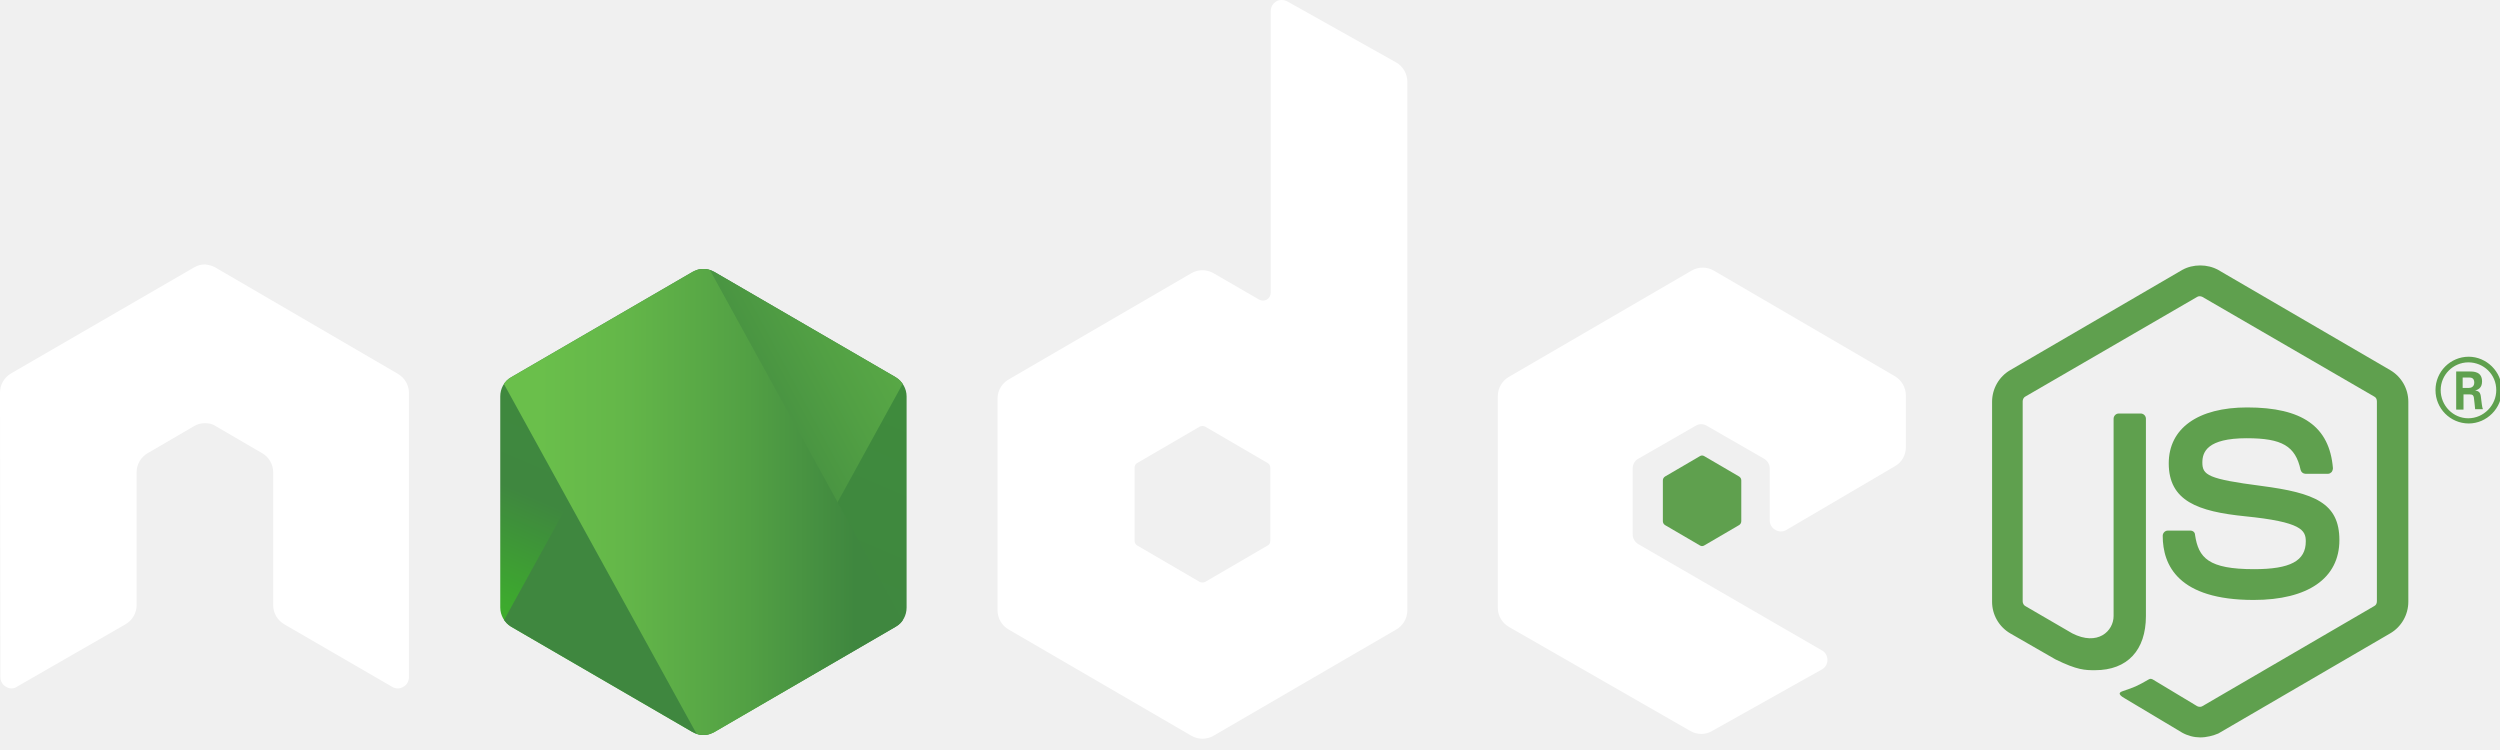
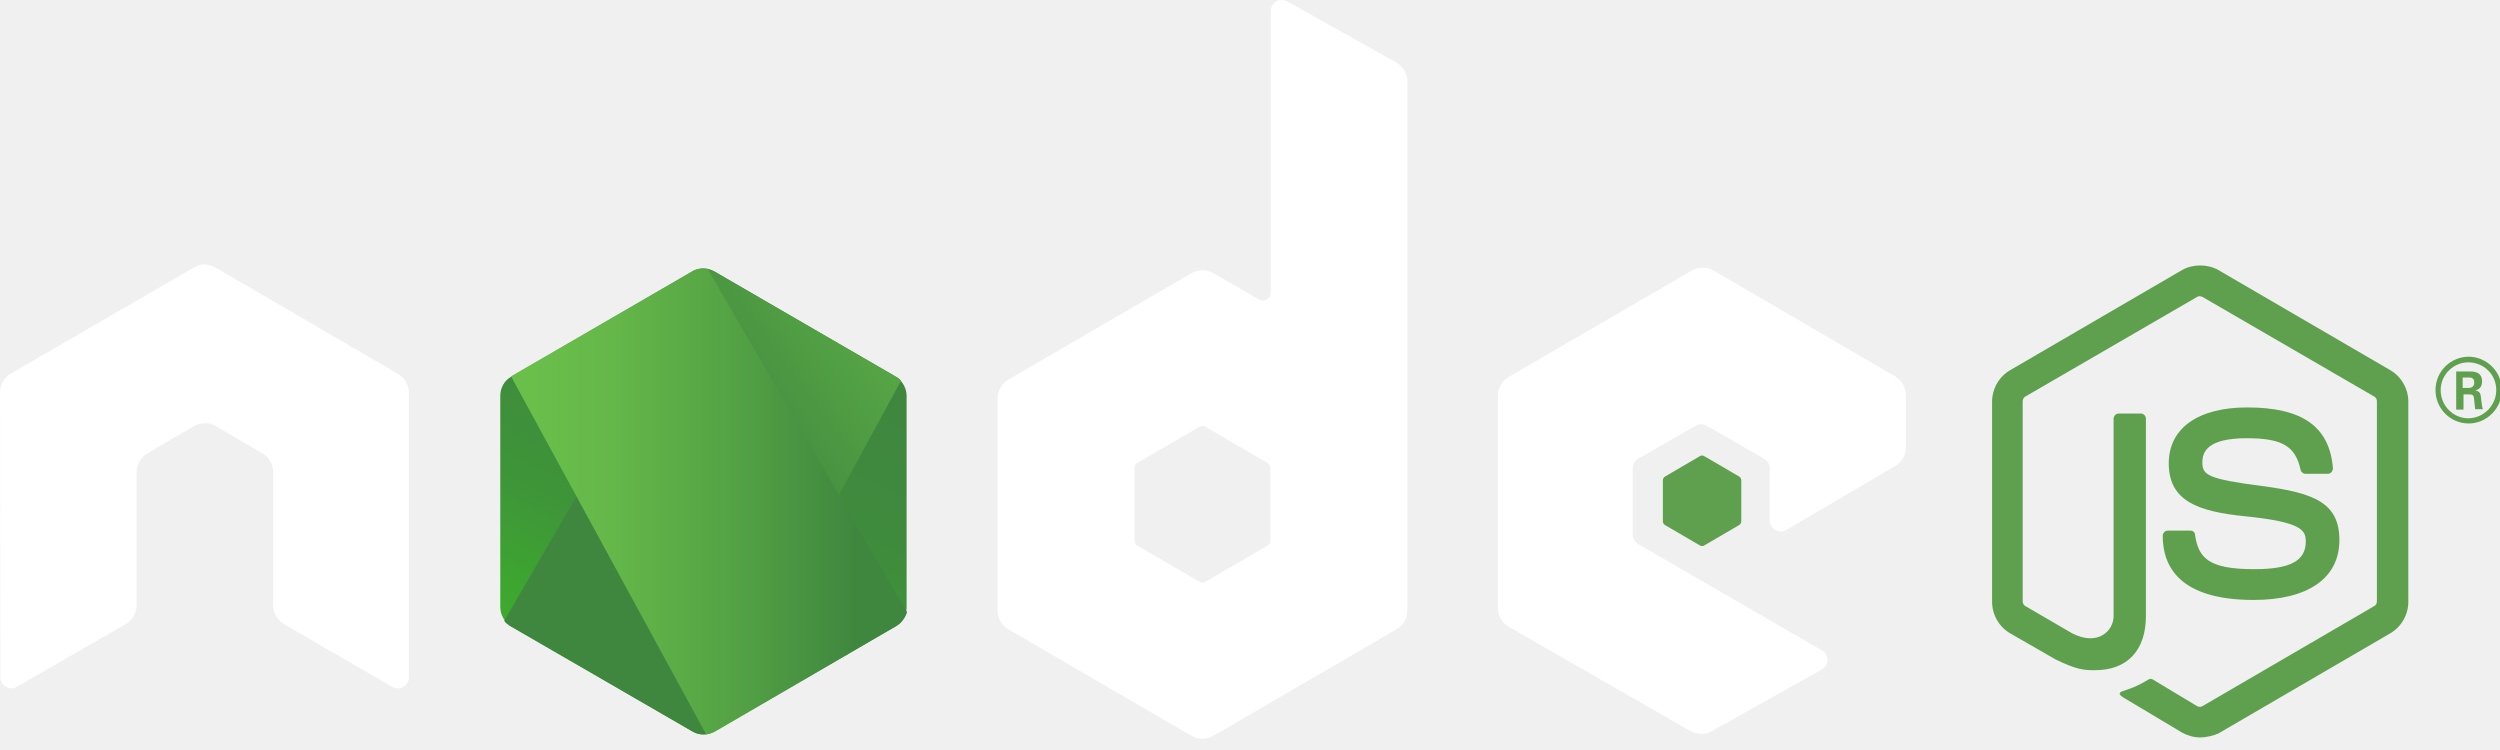
<svg xmlns="http://www.w3.org/2000/svg" width="267" height="80" viewBox="0 0 267 80" fill="none">
-   <mask id="a" maskUnits="userSpaceOnUse" x="0" y="0" width="267" height="80" style="mask-type:luminance">
-     <path d="M267 0H0v79.378h267z" fill="#fff" />
+   <mask id="mask0_1803_3458" maskUnits="userSpaceOnUse" x="0" y="0" width="267" height="80" style="mask-type: luminance;">
+     <path d="M267 0H0V79.378H267V0Z" fill="white" />
  </mask>
-   <g mask="url(#a)">
-     <path d="M234.983 78.755a4 4 0 0 1-1.933-.51l-6.121-3.658c-.921-.51-.46-.695-.184-.787 1.242-.417 1.472-.51 2.761-1.25.138-.093.322-.047.46.046l4.694 2.825c.184.092.414.092.552 0l18.363-10.698c.183-.092.277-.277.277-.509V42.867c0-.232-.094-.417-.277-.51l-18.363-10.65c-.184-.093-.414-.093-.552 0l-18.362 10.65c-.184.093-.276.324-.276.51v21.347c0 .186.092.417.276.51l5.016 2.917c2.715 1.39 4.418-.232 4.418-1.852v-21.07c0-.278.23-.556.553-.556h2.347c.276 0 .552.232.552.556v21.07c0 3.658-1.979 5.788-5.431 5.788-1.058 0-1.886 0-4.234-1.157l-4.832-2.779a3.91 3.91 0 0 1-1.933-3.38V42.912c0-1.39.737-2.686 1.933-3.38l18.363-10.697c1.15-.649 2.715-.649 3.865 0l18.363 10.696a3.91 3.91 0 0 1 1.932 3.381V64.26c0 1.39-.736 2.686-1.932 3.381l-18.363 10.697c-.552.232-1.242.417-1.932.417" fill="#5FA04E" />
-     <path d="M240.69 64.075c-8.055 0-9.712-3.705-9.712-6.854 0-.277.23-.555.552-.555h2.393c.277 0 .507.185.507.463.368 2.454 1.426 3.658 6.305 3.658 3.866 0 5.523-.88 5.523-2.963 0-1.204-.462-2.084-6.49-2.686-5.016-.51-8.146-1.621-8.146-5.65 0-3.75 3.13-5.974 8.376-5.974 5.892 0 8.791 2.038 9.159 6.484a.76.76 0 0 1-.137.416c-.094.093-.231.186-.371.186h-2.439a.54.54 0 0 1-.505-.417c-.553-2.547-1.98-3.38-5.753-3.38-4.234 0-4.74 1.481-4.74 2.593 0 1.342.598 1.76 6.305 2.5 5.66.741 8.33 1.806 8.33 5.788 0 4.076-3.36 6.391-9.157 6.391m26.51-22.413c0 1.945-1.612 3.566-3.546 3.566a3.556 3.556 0 0 1-3.543-3.566 3.556 3.556 0 0 1 3.543-3.565c1.888 0 3.546 1.574 3.546 3.565m-6.536 0c0 1.667 1.335 3.01 2.944 3.01 1.658 0 2.993-1.39 2.993-3.01 0-1.667-1.335-2.963-2.993-2.963a2.975 2.975 0 0 0-2.944 2.963m1.657-1.991h1.381c.46 0 1.381 0 1.381 1.065 0 .74-.462.88-.739.973.554.046.599.416.645.926.046.324.094.88.185 1.065h-.83c0-.186-.137-1.204-.137-1.25-.045-.232-.137-.325-.413-.325h-.691v1.62h-.782zm.736 1.76h.597c.508 0 .599-.37.599-.556 0-.556-.368-.556-.599-.556h-.642v1.112z" fill="#5FA04E" />
-     <path fill-rule="evenodd" clip-rule="evenodd" d="M43.674 41.954c0-.834-.46-1.62-1.197-2.038L23.01 28.572c-.322-.185-.69-.278-1.058-.324h-.184c-.368 0-.736.139-1.059.324l-19.512 11.3A2.38 2.38 0 0 0 0 41.953l.046 30.378c0 .416.23.833.598 1.018.368.232.829.232 1.15 0l11.598-6.668a2.36 2.36 0 0 0 1.197-2.037V50.428c0-.833.46-1.62 1.196-2.037l4.924-2.871a2.2 2.2 0 0 1 1.197-.325c.414 0 .828.093 1.15.325l4.925 2.87a2.36 2.36 0 0 1 1.196 2.038v14.217c0 .833.46 1.62 1.197 2.037l11.505 6.668c.368.232.828.232 1.197 0 .368-.185.598-.602.598-1.018zM137.465.139c-.369-.185-.829-.185-1.151 0-.368.231-.598.602-.598 1.019v30.1a.89.89 0 0 1-.415.74.88.88 0 0 1-.828 0l-4.878-2.825a2.36 2.36 0 0 0-2.347 0L107.735 40.52a2.36 2.36 0 0 0-1.196 2.037V65.2c0 .834.46 1.621 1.196 2.038l19.513 11.345a2.36 2.36 0 0 0 2.347 0l19.513-11.345a2.36 2.36 0 0 0 1.196-2.038V8.752c0-.88-.46-1.667-1.196-2.084zm-1.795 57.606c0 .232-.092.417-.276.51l-6.674 3.89a.68.68 0 0 1-.598 0l-6.673-3.89c-.184-.093-.276-.325-.276-.51v-7.78c0-.231.092-.416.276-.509l6.673-3.89a.68.68 0 0 1 .598 0l6.674 3.89c.184.093.276.324.276.51zm66.728-7.965c.737-.417 1.151-1.204 1.151-2.038v-5.51c0-.834-.46-1.62-1.151-2.037l-19.375-11.3a2.36 2.36 0 0 0-2.347 0l-19.512 11.346a2.36 2.36 0 0 0-1.197 2.037v22.645c0 .833.46 1.62 1.197 2.037l19.374 11.114c.737.416 1.611.416 2.301 0l11.736-6.576c.368-.185.598-.602.598-1.019s-.23-.833-.598-1.018L174.97 58.115c-.368-.231-.598-.602-.598-1.018v-7.085c0-.417.23-.834.598-1.02l6.121-3.518a1.12 1.12 0 0 1 1.196 0l6.121 3.519c.368.231.598.602.598 1.019v5.557c0 .416.23.833.599 1.018.368.232.828.232 1.196 0z" fill="#fff" />
-     <path fill-rule="evenodd" clip-rule="evenodd" d="M181.551 48.716a.42.42 0 0 1 .461 0l3.727 2.176c.138.092.23.231.23.417v4.352a.49.49 0 0 1-.23.417l-3.727 2.177a.42.42 0 0 1-.461 0l-3.727-2.177a.49.49 0 0 1-.23-.417V51.31c0-.185.092-.325.23-.417z" fill="#5FA04E" />
-     <g transform="translate(53.428, 28.628)">
-       <path fill="url(#b)" d="M22.873.417a2.36 2.36 0 0 0-2.348 0L1.151 11.669C.414 12.086 0 12.873 0 13.707v22.551c0 .834.46 1.621 1.15 2.038l19.375 11.253a2.36 2.36 0 0 0 2.348 0l19.374-11.253c.737-.417 1.15-1.204 1.15-2.038V13.707c0-.834-.46-1.62-1.15-2.038z" />
-       <path fill="url(#c)" clip-path="url(#d)" d="m21.699-1.047 21.506 12.995L21.7 51.073.153 38.055z" />
-       <path fill="url(#e)" clip-path="url(#d)" d="M21.699-1.047.153 11.948l21.546 39.125 21.506-13.018z" />
-     </g>
+   <g mask="url(#mask0_1803_3458)">
+     <path d="M234.983 78.755C234.292 78.755 233.648 78.57 233.05 78.245L226.929 74.587C226.008 74.078 226.469 73.892 226.745 73.8C227.987 73.383 228.217 73.29 229.506 72.549C229.644 72.457 229.828 72.503 229.966 72.596L234.66 75.421C234.844 75.513 235.074 75.513 235.212 75.421L253.575 64.724C253.758 64.631 253.852 64.446 253.852 64.214V42.867C253.852 42.635 253.758 42.45 253.575 42.357L235.212 31.707C235.028 31.614 234.798 31.614 234.66 31.707L216.298 42.357C216.114 42.45 216.022 42.681 216.022 42.867V64.214C216.022 64.4 216.114 64.631 216.298 64.724L221.314 67.641C224.029 69.03 225.732 67.409 225.732 65.789V44.719C225.732 44.441 225.962 44.163 226.285 44.163H228.632C228.908 44.163 229.184 44.395 229.184 44.719V65.789C229.184 69.447 227.205 71.577 223.753 71.577C222.695 71.577 221.867 71.577 219.519 70.419L214.687 67.641C213.491 66.946 212.754 65.65 212.754 64.26V42.913C212.754 41.524 213.491 40.227 214.687 39.532L233.05 28.836C234.2 28.187 235.765 28.187 236.915 28.836L255.278 39.532C256.474 40.227 257.21 41.524 257.21 42.913V64.26C257.21 65.65 256.474 66.946 255.278 67.641L236.915 78.338C236.363 78.57 235.673 78.755 234.983 78.755Z" fill="#5FA04E" />
+     <path d="M240.69 64.075C232.635 64.075 230.978 60.37 230.978 57.221C230.978 56.944 231.208 56.666 231.53 56.666H233.923C234.2 56.666 234.43 56.851 234.43 57.129C234.798 59.583 235.856 60.787 240.735 60.787C244.601 60.787 246.258 59.907 246.258 57.824C246.258 56.62 245.796 55.74 239.768 55.138C234.752 54.628 231.622 53.517 231.622 49.488C231.622 45.737 234.752 43.514 239.998 43.514C245.89 43.514 248.789 45.552 249.157 49.998C249.157 50.137 249.111 50.275 249.02 50.414C248.926 50.507 248.789 50.6 248.649 50.6H246.21C245.982 50.6 245.751 50.414 245.705 50.183C245.152 47.636 243.725 46.803 239.952 46.803C235.718 46.803 235.212 48.284 235.212 49.395C235.212 50.738 235.81 51.155 241.517 51.896C247.177 52.637 249.847 53.702 249.847 57.684C249.847 61.76 246.487 64.075 240.69 64.075Z" fill="#5FA04E" />
+     <path d="M267.2 41.662C267.2 43.607 265.588 45.228 263.654 45.228C261.722 45.228 260.111 43.653 260.111 41.662C260.111 39.625 261.768 38.097 263.654 38.097C265.542 38.097 267.2 39.671 267.2 41.662ZM260.664 41.662C260.664 43.329 261.999 44.672 263.608 44.672C265.266 44.672 266.601 43.283 266.601 41.662C266.601 39.995 265.266 38.699 263.608 38.699C262.045 38.699 260.664 39.995 260.664 41.662ZM262.321 39.671H263.702C264.162 39.671 265.083 39.671 265.083 40.736C265.083 41.477 264.621 41.616 264.344 41.709C264.898 41.755 264.943 42.125 264.989 42.635C265.035 42.959 265.083 43.514 265.174 43.7H264.344C264.344 43.514 264.207 42.496 264.207 42.449C264.162 42.218 264.07 42.125 263.794 42.125H263.103V43.746H262.321V39.671ZM263.057 41.431H263.654C264.162 41.431 264.253 41.06 264.253 40.875C264.253 40.319 263.885 40.319 263.654 40.319H263.012V41.431H263.057Z" fill="#5FA04E" />
+     <path fill-rule="evenodd" clip-rule="evenodd" d="M43.674 41.954C43.674 41.12 43.214 40.333 42.477 39.916L23.01 28.571C22.688 28.386 22.32 28.293 21.952 28.247C21.906 28.247 21.768 28.247 21.768 28.247C21.4 28.247 21.032 28.386 20.709 28.571L1.197 39.87C0.46 40.287 0 41.074 0 41.954L0.046 72.332C0.046 72.748 0.276 73.165 0.644 73.35C1.012 73.582 1.473 73.582 1.795 73.35L13.392 66.682C14.128 66.265 14.589 65.478 14.589 64.645V50.428C14.589 49.595 15.049 48.807 15.785 48.391L20.709 45.52C21.078 45.288 21.492 45.195 21.906 45.195C22.32 45.195 22.734 45.288 23.056 45.52L27.981 48.391C28.717 48.807 29.177 49.595 29.177 50.428V64.645C29.177 65.478 29.637 66.265 30.374 66.682L41.879 73.35C42.247 73.582 42.707 73.582 43.075 73.35C43.444 73.165 43.674 72.748 43.674 72.332V41.954Z" fill="white" />
+     <path fill-rule="evenodd" clip-rule="evenodd" d="M137.465 0.139C137.096 -0.046 136.636 -0.046 136.314 0.139C135.946 0.37 135.716 0.741 135.716 1.158V31.257C135.716 31.535 135.578 31.813 135.301 31.998C135.025 32.137 134.749 32.137 134.473 31.998L129.595 29.174C128.859 28.757 127.984 28.757 127.248 29.174L107.735 40.519C106.999 40.936 106.539 41.723 106.539 42.556V65.2C106.539 66.034 106.999 66.821 107.735 67.238L127.248 78.583C127.984 79 128.859 79 129.595 78.583L149.108 67.238C149.844 66.821 150.304 66.034 150.304 65.2V8.752C150.304 7.872 149.844 7.085 149.108 6.668L137.465 0.139ZM135.67 57.745C135.67 57.977 135.578 58.162 135.394 58.254L128.72 62.144C128.536 62.237 128.306 62.237 128.122 62.144L121.449 58.254C121.265 58.162 121.173 57.93 121.173 57.745V49.966C121.173 49.734 121.265 49.549 121.449 49.456L128.122 45.566C128.306 45.474 128.536 45.474 128.72 45.566L135.394 49.456C135.578 49.549 135.67 49.78 135.67 49.966V57.745Z" fill="white" />
+     <path fill-rule="evenodd" clip-rule="evenodd" d="M202.398 49.78C203.135 49.363 203.549 48.576 203.549 47.742V42.232C203.549 41.398 203.089 40.611 202.398 40.195L183.023 28.896C182.287 28.479 181.413 28.479 180.676 28.896L161.164 40.241C160.427 40.658 159.967 41.445 159.967 42.278V64.923C159.967 65.756 160.427 66.543 161.164 66.96L180.538 78.074C181.275 78.49 182.149 78.49 182.839 78.074L194.575 71.498C194.943 71.313 195.173 70.896 195.173 70.479C195.173 70.063 194.943 69.646 194.575 69.461L174.97 58.115C174.602 57.884 174.372 57.514 174.372 57.097V50.012C174.372 49.595 174.602 49.178 174.97 48.993L181.091 45.474C181.459 45.242 181.919 45.242 182.287 45.474L188.408 48.993C188.776 49.224 189.006 49.595 189.006 50.012V55.569C189.006 55.985 189.236 56.402 189.605 56.587C189.973 56.819 190.433 56.819 190.801 56.587L202.398 49.78Z" fill="white" />
+     <path fill-rule="evenodd" clip-rule="evenodd" d="M181.551 48.715C181.689 48.623 181.874 48.623 182.012 48.715L185.739 50.892C185.877 50.984 185.969 51.123 185.969 51.309V55.661C185.969 55.847 185.877 55.986 185.739 56.078L182.012 58.255C181.874 58.347 181.689 58.347 181.551 58.255L177.824 56.078C177.686 55.986 177.594 55.847 177.594 55.661V51.309C177.594 51.123 177.686 50.984 177.824 50.892L181.551 48.715Z" fill="#5FA04E" />
+     <path d="M76.301 28.988C75.565 28.572 74.69 28.572 73.954 28.988L54.579 40.241C53.843 40.658 53.429 41.445 53.429 42.279V64.83C53.429 65.664 53.889 66.451 54.579 66.868L73.954 78.12C74.69 78.537 75.565 78.537 76.301 78.12L95.676 66.868C96.412 66.451 96.826 65.664 96.826 64.83V42.279C96.826 41.445 96.366 40.658 95.676 40.241L76.301 28.988Z" fill="url(#paint0_linear_1803_3458)" />
+     <path d="M95.722 40.241L76.255 28.988C76.071 28.896 75.841 28.803 75.657 28.757L53.843 66.312C54.027 66.543 54.258 66.729 54.487 66.868L73.954 78.12C74.507 78.444 75.151 78.537 75.749 78.352L96.228 40.658C96.09 40.473 95.906 40.334 95.722 40.241Z" fill="url(#paint1_linear_1803_3458)" />
+     <path d="M95.722 66.867C96.275 66.543 96.689 65.987 96.873 65.385L75.565 28.71C75.013 28.617 74.415 28.663 73.909 28.988L54.58 40.194L75.427 78.444C75.703 78.397 76.025 78.305 76.302 78.166L95.722 66.867Z" fill="url(#paint2_linear_1803_3458)" />
  </g>
  <defs>
-     <linearGradient id="b" x1="30.33" y1="8.56" x2="14.9" y2="44.7" gradientUnits="userSpaceOnUse">
-       <stop stop-color="#3F8B3D" />
-       <stop offset=".64" stop-color="#3F873F" />
-       <stop offset=".93" stop-color="#3DA92E" />
+     <linearGradient id="paint0_linear_1803_3458" x1="83.018" y1="37.369" x2="65.325" y2="73.241" gradientUnits="userSpaceOnUse">
+       <stop stop-color="#3F873F" />
+       <stop offset="0.33" stop-color="#3F8B3D" />
+       <stop offset="0.637" stop-color="#3E9638" />
+       <stop offset="0.934" stop-color="#3DA92E" />
      <stop offset="1" stop-color="#3DAE2B" />
    </linearGradient>
-     <linearGradient id="c" x1="18.8" y1="26.8" x2="68" y2=".4" gradientUnits="userSpaceOnUse">
-       <stop offset=".14" stop-color="#3F873F" />
-       <stop offset=".4" stop-color="#52A044" />
-       <stop offset=".71" stop-color="#64B749" />
-       <stop offset=".91" stop-color="#6ABF4B" />
+     <linearGradient id="paint1_linear_1803_3458" x1="72.183" y1="56.188" x2="121.552" y2="19.937" gradientUnits="userSpaceOnUse">
+       <stop offset="0.138" stop-color="#3F873F" />
+       <stop offset="0.402" stop-color="#52A044" />
+       <stop offset="0.713" stop-color="#64B749" />
+       <stop offset="0.908" stop-color="#6ABF4B" />
    </linearGradient>
-     <linearGradient id="e" x1=".25" y1="24.5" x2="44" y2="24.5" gradientUnits="userSpaceOnUse">
-       <stop offset=".09" stop-color="#6ABF4B" />
-       <stop offset=".29" stop-color="#64B749" />
-       <stop offset=".6" stop-color="#52A044" />
-       <stop offset=".86" stop-color="#3F873F" />
+     <linearGradient id="paint2_linear_1803_3458" x1="52.719" y1="53.546" x2="97.551" y2="53.546" gradientUnits="userSpaceOnUse">
+       <stop offset="0.092" stop-color="#6ABF4B" />
+       <stop offset="0.287" stop-color="#64B749" />
+       <stop offset="0.598" stop-color="#52A044" />
+       <stop offset="0.862" stop-color="#3F873F" />
    </linearGradient>
-     <clipPath id="d">
-       <path d="M22.873.417a2.36 2.36 0 0 0-2.348 0L1.151 11.669C.414 12.086 0 12.873 0 13.707v22.551c0 .834.46 1.621 1.15 2.038l19.375 11.253a2.36 2.36 0 0 0 2.348 0l19.374-11.253c.737-.417 1.15-1.204 1.15-2.038V13.707c0-.834-.46-1.62-1.15-2.038z" />
-     </clipPath>
  </defs>
</svg>
